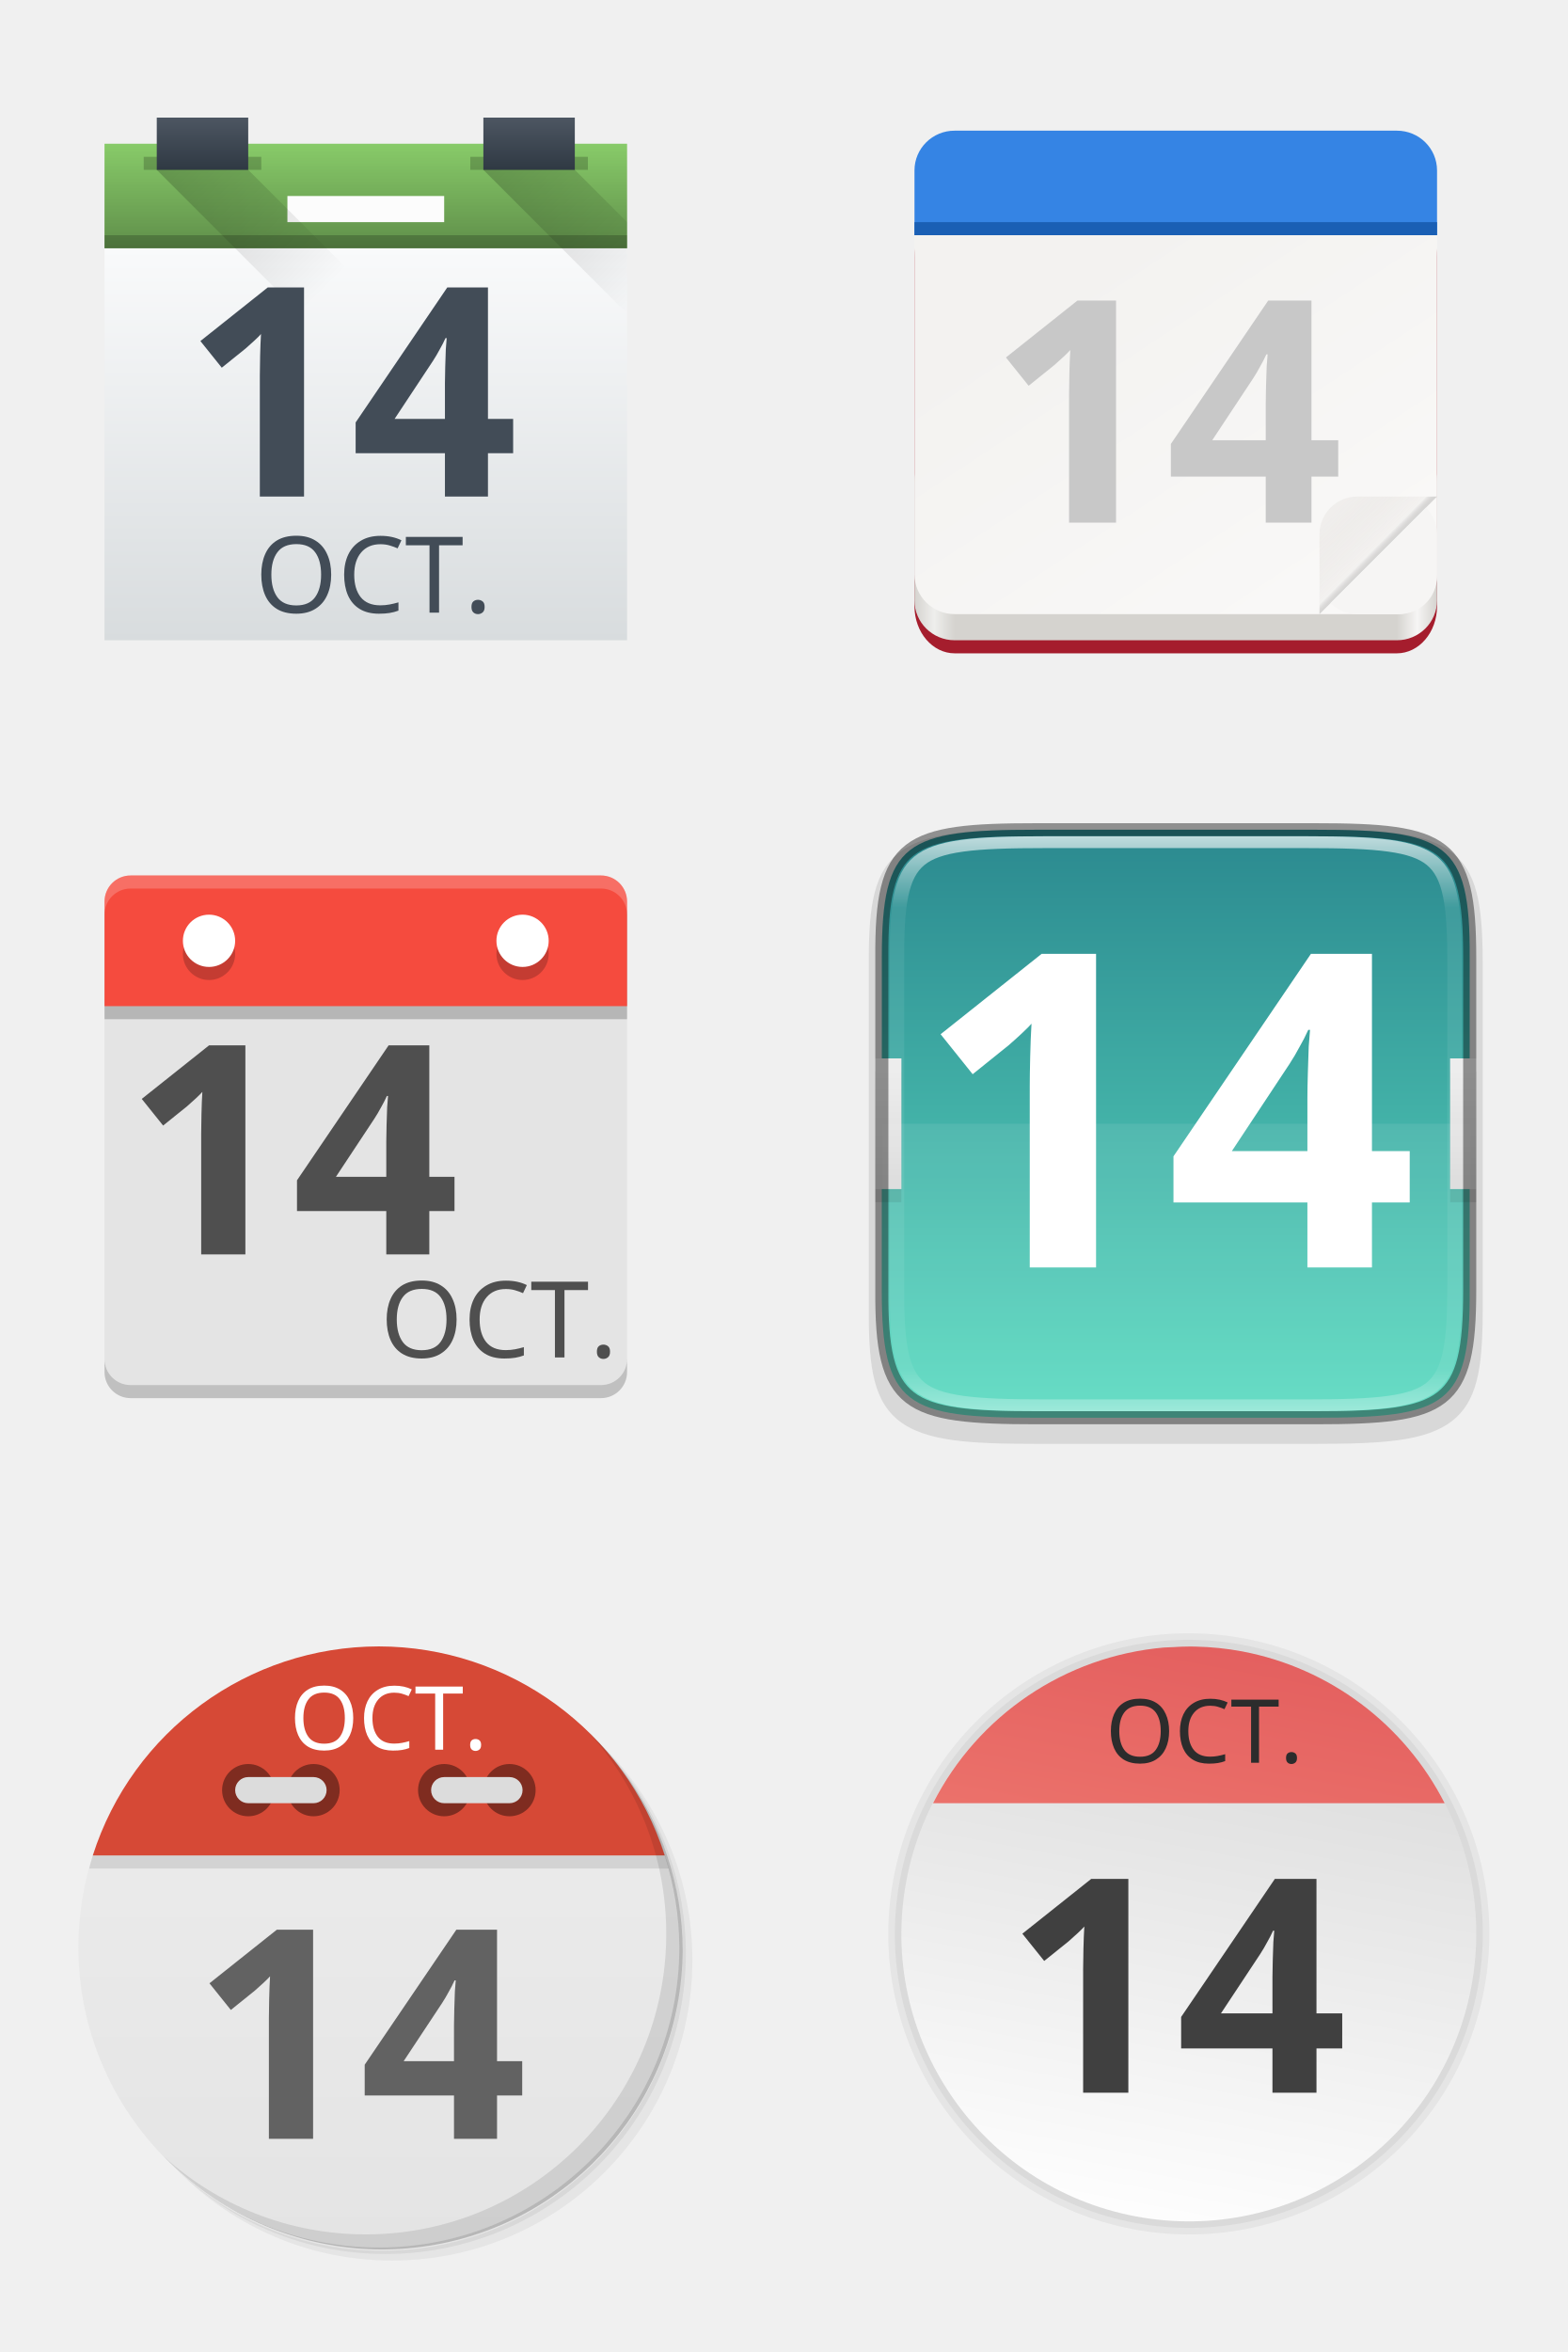
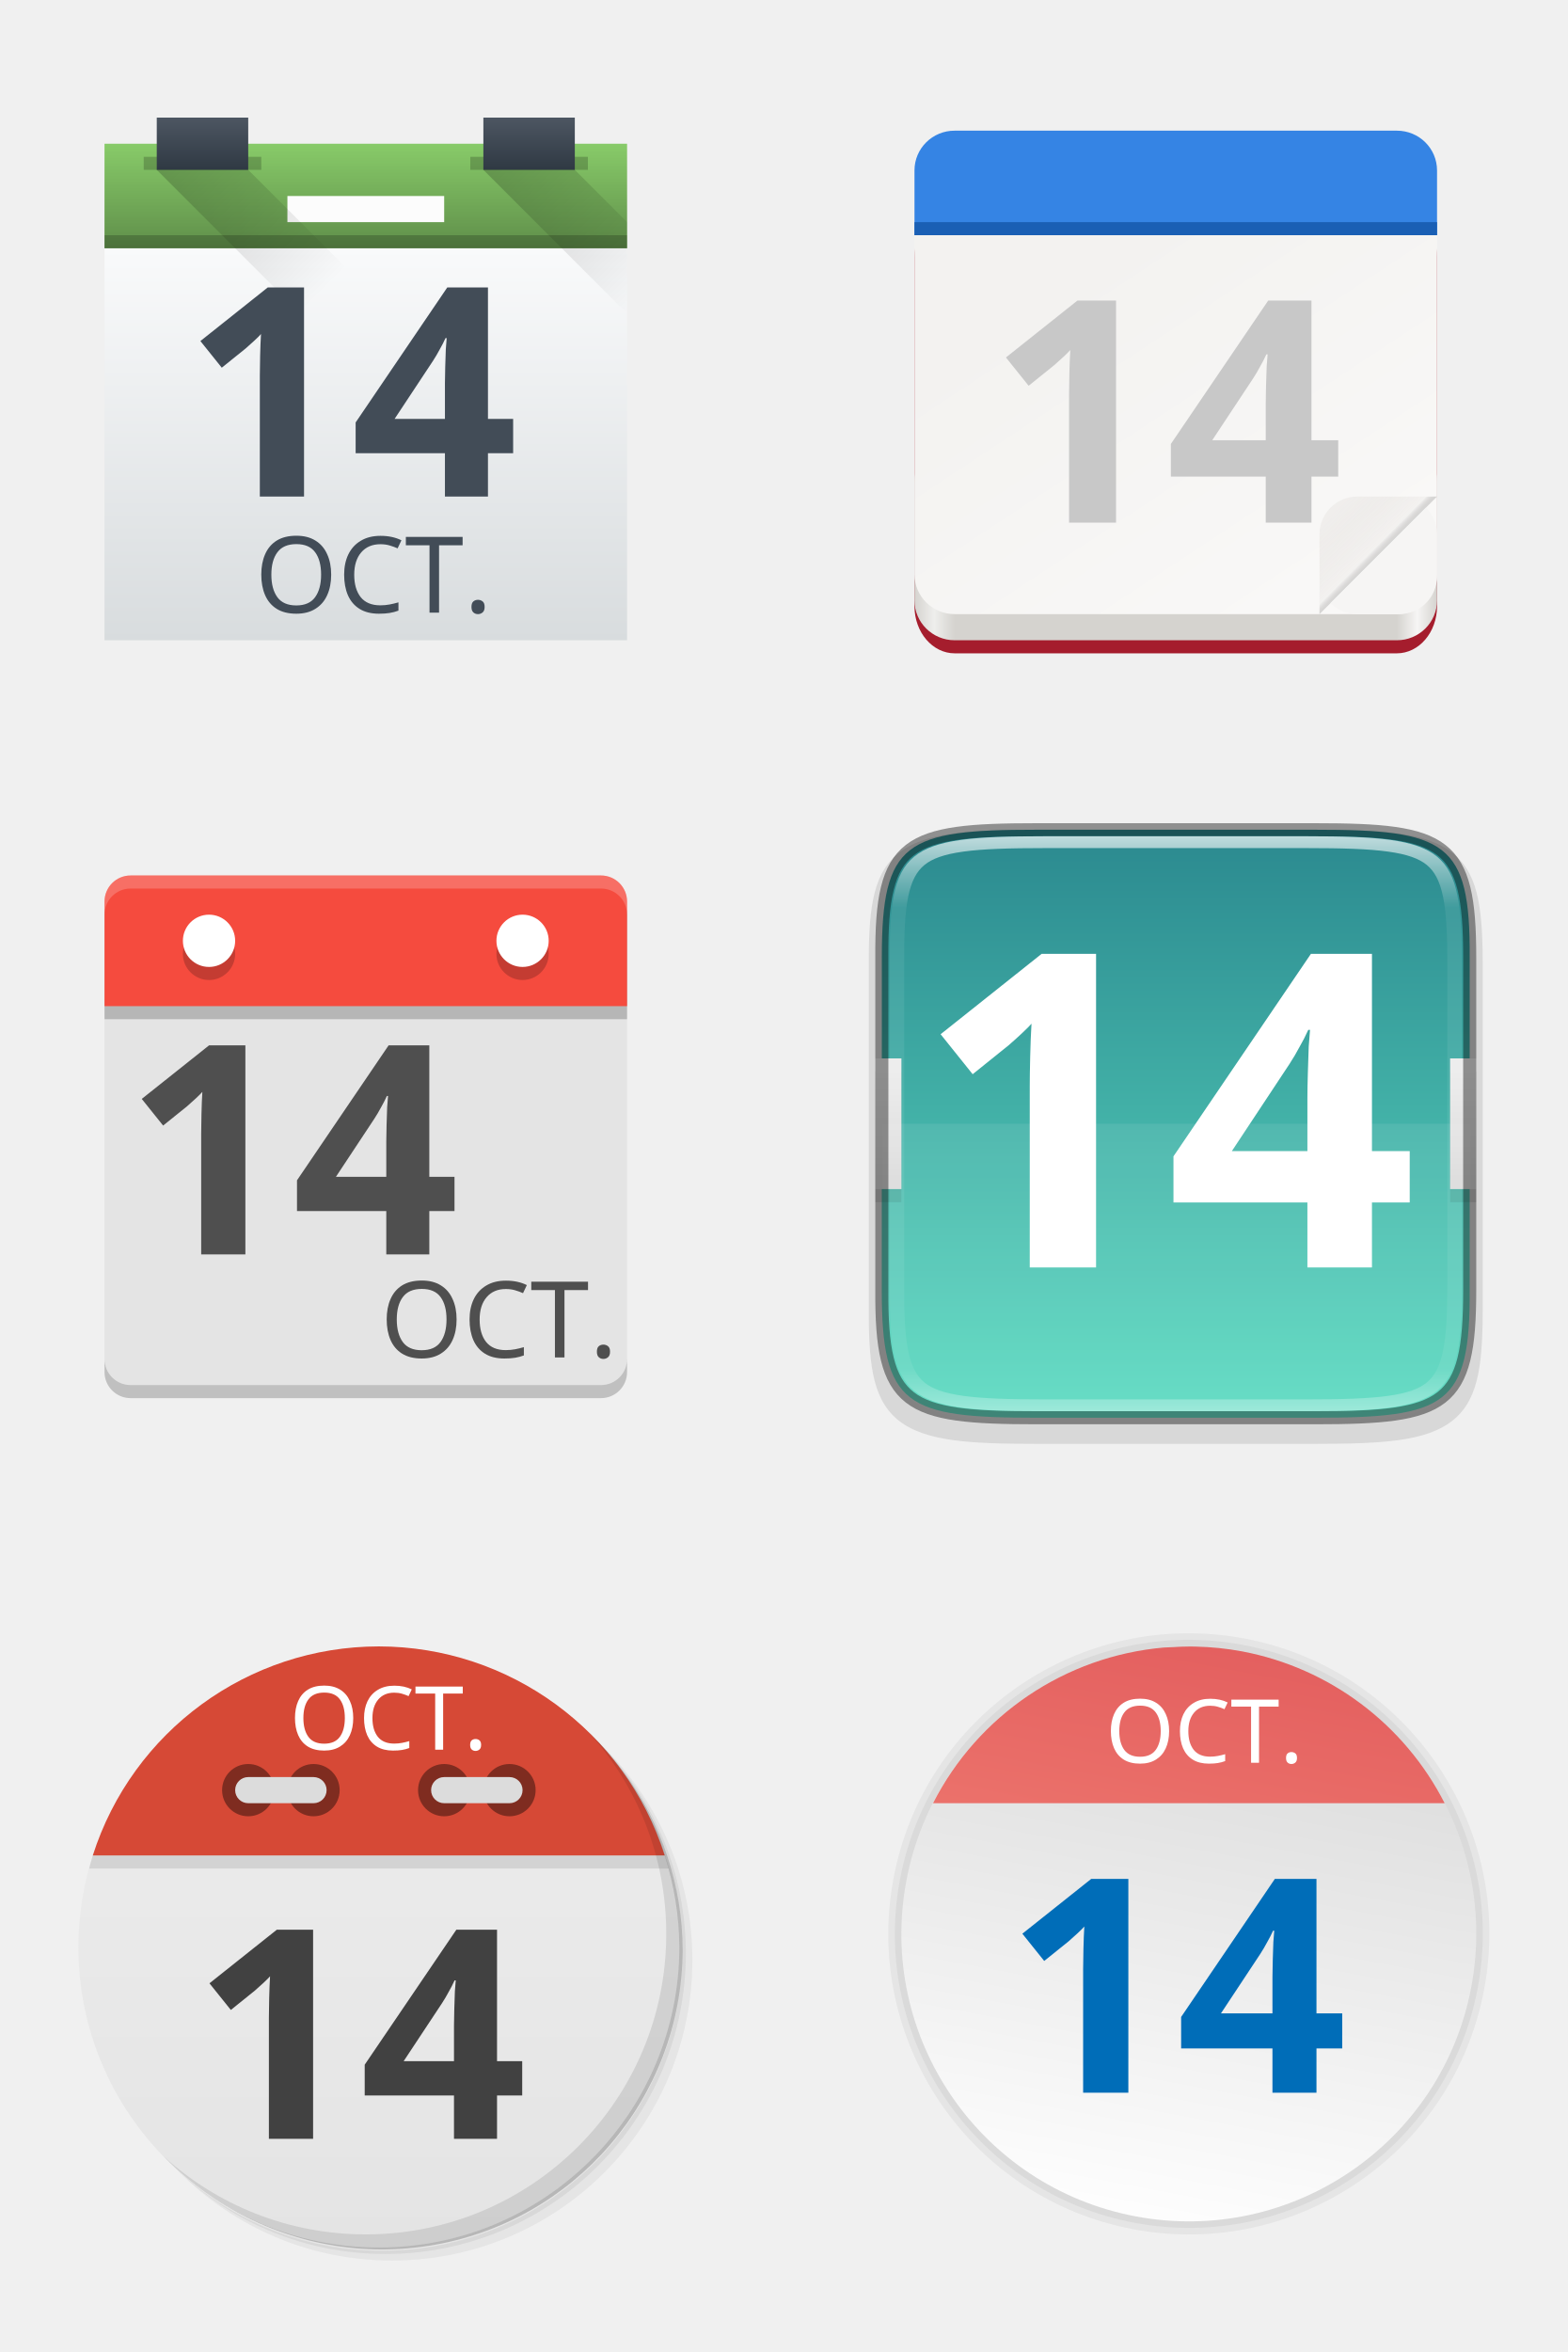
<svg xmlns="http://www.w3.org/2000/svg" xmlns:xlink="http://www.w3.org/1999/xlink" width="120" height="180" viewBox="0 0 120 180" version="1.1" id="svg8">
  <defs id="defs2">
    <linearGradient id="linearGradient1137">
      <stop offset="0" style="stop-color:#000000;stop-opacity:1" id="stop1133" />
      <stop offset="1" style="stop-color:#000000;stop-opacity:0" id="stop1135" />
    </linearGradient>
    <linearGradient gradientUnits="userSpaceOnUse" gradientTransform="translate(12,12)" y2="2" y1="32" x2="0" id="b">
      <stop stop-color="#d8dcde" id="stop7" />
      <stop stop-color="#f9fafb" offset="1" id="stop9" />
    </linearGradient>
    <linearGradient gradientUnits="userSpaceOnUse" gradientTransform="translate(1)" y2="4" y1="8" x2="0" id="c">
      <stop stop-color="#2f3943" id="stop12" />
      <stop stop-color="#4d5662" offset="1" id="stop14" />
    </linearGradient>
    <linearGradient gradientUnits="userSpaceOnUse" y2="19" y1="8" x2="19" x1="8" id="e">
      <stop id="stop18" />
      <stop stop-opacity="0" offset="1" id="stop20" />
    </linearGradient>
    <linearGradient xlink:href="#b" gradientUnits="userSpaceOnUse" gradientTransform="translate(12,12)" y2="2" y1="32" x2="0" id="linearGradient1120" />
    <linearGradient xlink:href="#c" gradientUnits="userSpaceOnUse" gradientTransform="translate(1)" y2="4" y1="8" x2="0" id="linearGradient1124" />
    <linearGradient xlink:href="#c" gradientUnits="userSpaceOnUse" gradientTransform="translate(26)" y2="4" y1="8" x2="0" id="linearGradient1126" />
    <linearGradient xlink:href="#e" gradientUnits="userSpaceOnUse" y2="19" y1="8" x2="19" x1="8" id="linearGradient1128" />
    <linearGradient xlink:href="#e" gradientUnits="userSpaceOnUse" gradientTransform="translate(25)" y2="19" y1="8" x2="19" x1="8" id="linearGradient1130" />
    <linearGradient xlink:href="#linearGradient1137" gradientUnits="userSpaceOnUse" gradientTransform="translate(-48,-16)" y2="22" y1="30" x2="71" x1="71" id="linearGradient1183" />
    <linearGradient id="linearGradient880">
      <stop offset="0" style="stop-color:#000000;stop-opacity:0.142" id="stop876" />
      <stop offset=".105" style="stop-color:#dfdbd8;stop-opacity:0.235" id="stop884" />
      <stop offset="1" style="stop-color:#eeecea;stop-opacity:0.808" id="stop878" />
    </linearGradient>
    <linearGradient gradientUnits="userSpaceOnUse" gradientTransform="matrix(-0.3846153,0,0,-0.3809523,47.07692,-68.23807)" y2="-244" y1="-244" x2="112" x1="8" id="c-3">
      <stop stop-color="#d5d3cf" offset="0" id="stop2" />
      <stop stop-color="#f6f5f4" offset=".038" id="stop4" />
      <stop stop-color="#d5d3cf" offset=".077" id="stop6" />
      <stop stop-color="#d5d3cf" offset=".923" id="stop8" />
      <stop stop-color="#eeeeec" offset=".962" id="stop10" />
      <stop stop-color="#d5d3cf" offset="1" id="stop12-6" />
    </linearGradient>
    <linearGradient gradientUnits="userSpaceOnUse" gradientTransform="matrix(-0.3846153,0,0,-0.3809523,-0.6153744,-66.0476)" y2="-276" y1="-210.25" x2="-91.75" x1="-48" id="d">
      <stop stop-color="#f3f2f0" offset="0" id="stop15" />
      <stop stop-color="#f9f8f7" offset="1" id="stop17" />
    </linearGradient>
    <linearGradient xlink:href="#linearGradient880" gradientUnits="userSpaceOnUse" y2="32.351" y1="35.639" x2="36.915" x1="40.237" id="linearGradient882" />
    <linearGradient gradientUnits="userSpaceOnUse" y2="47" y1="1" x2="0" id="bg">
      <stop offset="0" style="stop-color:#eee" id="stop2-7" />
      <stop offset="1" style="stop-color:#e4e4e4" id="stop4-5" />
    </linearGradient>
    <linearGradient id="a">
      <stop stop-color="#e35e5e" offset="0" id="stop2-3" />
      <stop stop-color="#fa9381" offset="1" id="stop4-56" />
    </linearGradient>
    <linearGradient xlink:href="#a" gradientUnits="userSpaceOnUse" gradientTransform="matrix(0.04586061,0.00863195,-0.00858767,0.04562536,5.084006,-3.719154)" y2="1024" y1="4" x2="280" x1="280" id="d-2" />
    <linearGradient xlink:href="#a" gradientUnits="userSpaceOnUse" gradientTransform="translate(0.40309,1.1823)" y2="166.12" y1="166.12" x2="884.67" x1="422" id="c-9" />
    <linearGradient gradientUnits="userSpaceOnUse" gradientTransform="matrix(0.04670912,0,0,0.04671117,4.110027,-4.768895)" y2="1024" y1="4" x2="520" x1="520" id="b-1">
      <stop stop-color="#d7d7d7" offset="0" id="stop9-2" />
      <stop stop-color="#fff" offset="1" id="stop11" />
    </linearGradient>
    <filter y="-0.04" x="-0.04" height="1.072" width="1.072" style="color-interpolation-filters:sRGB" id="e-7">
      <feGaussianBlur stdDeviation="14.075" id="feGaussianBlur14" />
    </filter>
    <linearGradient xlink:href="#linearGradient4338-7" gradientUnits="userSpaceOnUse" gradientTransform="matrix(0,1,1,0,-60.00008,-321.0001)" y2="84" y1="84" x2="366.5" x1="321.5" id="linearGradient1686" />
    <linearGradient id="linearGradient4338-7">
      <stop offset="0" style="stop-color:#2b898f;stop-opacity:1" id="stop4340-2" />
      <stop offset="1" style="stop-color:#5bdbc1;stop-opacity:1" id="stop4342-6" />
    </linearGradient>
    <linearGradient xlink:href="#linearGradient4245" gradientUnits="userSpaceOnUse" gradientTransform="matrix(0.078125,0,0,0.08680555,0.16669,0.777586)" y2="208" y1="304" x2="16" x1="16" id="linearGradient1002" />
    <linearGradient id="linearGradient4245">
      <stop offset="0" style="stop-color:#d9d9d9;stop-opacity:1" id="stop4247" />
      <stop offset="1" style="stop-color:#ececec;stop-opacity:1" id="stop4249" />
    </linearGradient>
    <linearGradient xlink:href="#linearGradient927" gradientUnits="userSpaceOnUse" y2="106" y1="62" x2="344" x1="344" id="linearGradient1004" />
    <linearGradient id="linearGradient927">
      <stop offset="0" style="stop-color:#ffffff;stop-opacity:1" id="stop923" />
      <stop offset=".125" style="stop-color:#ffffff;stop-opacity:0.098" id="stop933" />
      <stop offset=".925" style="stop-color:#ffffff;stop-opacity:0.098" id="stop931" />
      <stop offset="1" style="stop-color:#ffffff;stop-opacity:0.498" id="stop925" />
    </linearGradient>
    <clipPath clipPathUnits="userSpaceOnUse" id="clipPath994">
      <path d="m 335.731,62 c -8.824,0 -9.774,0.906 -9.73,9.748 V 84 96.252 c -0.043,8.842 0.906,9.748 9.73,9.748 h 16.539 c 8.824,0 9.73,-0.906 9.73,-9.748 V 84 71.748 C 362.001,62.906 361.094,62 352.27,62 Z" style="color:#000000;display:inline;overflow:visible;visibility:visible;fill:#cdcdcd;fill-opacity:1;fill-rule:nonzero;stroke:none;stroke-width:2;stroke-miterlimit:4;stroke-dasharray:none;stroke-opacity:1;marker:none;enable-background:accumulate" id="path996" />
    </clipPath>
  </defs>
  <g id="layer1" transform="translate(0,-942.5196)">
    <g id="g879" transform="translate(4,947.5196)">
      <path d="M 4,13 V 44 H 44 V 13 Z" style="fill:url(#linearGradient1120);stroke-width:2;stroke-linejoin:bevel" id="path1092" />
      <path d="m 4,6 h 40 v 8 H 4 Z" style="fill:#88cb69;fill-opacity:1;stroke-width:2;stroke-linejoin:bevel" id="path1124" />
      <path d="m 4,6 h 40 v 8 H 4 Z" style="opacity:0.3;fill:url(#linearGradient1183);fill-opacity:1;stroke-width:2;stroke-linejoin:bevel" id="path1179" />
      <rect y="7" x="7" height="1" width="9" style="opacity:0.2;fill:#000000;stroke-width:2;stroke-linecap:round;stroke-linejoin:bevel" id="rect1098" />
      <rect y="13" x="4" height="1" width="40" style="opacity:0.2;fill:#000000;stroke-width:2;stroke-linecap:round;stroke-linejoin:bevel" id="rect1181" />
      <rect y="4" x="8" height="4" width="7" style="fill:url(#linearGradient1124);stroke-width:2;stroke-linecap:round;stroke-linejoin:bevel" id="rect1100" />
      <rect y="7" x="32" height="1" width="9" style="opacity:0.2;fill:#000000;stroke-width:2;stroke-linecap:round;stroke-linejoin:bevel" id="rect1102" />
      <rect y="4" x="33" height="4" width="7" style="fill:url(#linearGradient1126);stroke-width:2;stroke-linecap:round;stroke-linejoin:bevel" id="rect1104" />
      <rect y="10" x="18" height="2" width="12" style="fill:#fcfcfc;stroke-width:2;stroke-linecap:round;stroke-linejoin:bevel" id="rect1106" />
      <path d="m 8,8 11,11 h 7 L 15,8 Z" style="opacity:0.2;fill:url(#linearGradient1128);fill-rule:evenodd" id="path1108" />
      <path d="M 33,8 44,19 V 12 L 40,8 Z" style="opacity:0.2;fill:url(#linearGradient1130);fill-rule:evenodd" id="path1110" />
    </g>
    <g id="g931" transform="translate(66,948.5196)">
      <path d="M 40.923,44 H 7.077 c -1.699,0 -3.077,-1.613 -3.077,-3.601 v -26.702 c 0,-1.988 1.378,-3.601 3.077,-3.601 H 40.923 c 1.699,0 3.077,1.613 3.077,3.601 v 26.702 c 0,1.988 -1.378,3.601 -3.077,3.601 z m 0,0" style="fill:#a51d2d;stroke-width:0.383" id="path65" />
      <path d="M 40.923,43 H 7.077 A 3.077,3.048 0 0 1 4,39.952 V 30.81 A 3.077,3.048 0 0 1 7.077,27.762 H 40.923 A 3.077,3.048 0 0 1 44,30.81 v 9.143 A 3.077,3.048 0 0 1 40.923,43 Z m 0,0" style="fill:url(#c-3);stroke-width:0.383" id="path67" />
      <path d="M 40.923,41 H 7.077 A 3.077,3.048 0 0 1 4,37.952 V 7.476 A 3.077,3.048 0 0 1 7.077,4.429 H 40.923 A 3.077,3.048 0 0 1 44,7.476 V 37.952 A 3.077,3.048 0 0 1 40.923,41 Z m 0,0" style="fill:url(#d);stroke-width:0.383" id="path69" />
      <path d="M 37.9,32 C 36.294,32 35,33.294 35,34.9 V 38.1 41 l 2,-2 5,-5 2,-2 z" style="opacity:1;fill:url(#linearGradient882);fill-opacity:1;stroke:none;stroke-width:1.004;stroke-linecap:round;stroke-linejoin:round;stroke-miterlimit:4;stroke-dasharray:none;stroke-dashoffset:0;stroke-opacity:1;paint-order:normal" id="rect873" />
      <path d="M 7.077,4 C 5.376,3.996 3.996,5.363 4,7.048 V 12 H 44 V 7.048 C 44,5.358 42.628,4 40.923,4 Z" style="fill:#3584e4;stroke-width:0.383" id="path93" />
      <path d="m 4,11 v 1 H 44 v -1 z m 0,0" style="fill:#1a5fb4;stroke-width:0.439" id="path95" />
      <path d="m 43.152,32.848 -7.305,7.305 C 36.372,40.677 37.097,41 37.9,41 h 3.199 C 42.706,41 44,39.706 44,38.1 v -3.199 c 0,-0.803 -0.323,-1.529 -0.848,-2.053 z" style="opacity:1;fill:#f6f5f4;fill-opacity:1;stroke:none;stroke-width:0.94;stroke-linecap:round;stroke-linejoin:round;stroke-miterlimit:4;stroke-dasharray:none;stroke-dashoffset:0;stroke-opacity:1;paint-order:normal" id="rect858" />
    </g>
    <g id="g971" transform="translate(5,1067.52)">
      <path d="m 36.31,5 c 5.859,4.062 9.688,10.831 9.688,18.5 0,12.426 -10.07,22.5 -22.5,22.5 -7.669,0 -14.438,-3.828 -18.5,-9.688 1.037,1.822 2.306,3.499 3.781,4.969 4.085,3.712 9.514,5.969 15.469,5.969 12.703,0 23,-10.298 23,-23 0,-5.954 -2.256,-11.384 -5.969,-15.469 C 39.81,7.306 38.132,6.037 36.31,5 Z m 4.969,3.781 c 3.854,4.113 6.219,9.637 6.219,15.719 0,12.703 -10.297,23 -23,23 -6.081,0 -11.606,-2.364 -15.719,-6.219 4.16,4.144 9.883,6.719 16.219,6.719 12.703,0 23,-10.298 23,-23 0,-6.335 -2.575,-12.06 -6.719,-16.219 z" style="opacity:0.05" id="path9" />
      <path d="m 41.28,8.781 c 3.712,4.085 5.969,9.514 5.969,15.469 0,12.703 -10.297,23 -23,23 -5.954,0 -11.384,-2.256 -15.469,-5.969 4.113,3.854 9.637,6.219 15.719,6.219 12.703,0 23,-10.298 23,-23 0,-6.081 -2.364,-11.606 -6.219,-15.719 z" style="opacity:0.1" id="path11" />
      <path d="M 31.25,2.375 C 39.865,5.529 46,13.792 46,23.505 c 0,12.426 -10.07,22.5 -22.5,22.5 -9.708,0 -17.971,-6.135 -21.12,-14.75 a 23,23 0 0 0 44.875,-7 23,23 0 0 0 -16,-21.875 z" style="opacity:0.2" id="path13" />
      <path d="M 2.102,17 C 1.375,19.262 1.003,21.624 1,24 1,36.703 11.297,47 24,47 36.703,47 47,36.703 47,24 46.991,21.623 46.613,19.262 45.881,17 44,15 4,15 2.102,17 Z" style="fill:url(#bg)" id="path15" />
      <path d="m 2.102,17 c -0.1,0.331 -0.192,0.665 -0.277,1 h 44.373 c -0.098,-0.336 -0.203,-0.669 -0.316,-1 -1.881,-2 -41.881,-2 -43.779,0 z" style="opacity:0.1" id="path17" />
      <path d="M 24,1 A 23,23 0 0 0 2.102,17 H 45.881 A 23,23 0 0 0 24,1 Z" style="fill:#d64936" id="path19" />
      <path d="m 40.03,7.531 c 3.712,4.084 5.969,9.514 5.969,15.469 0,12.703 -10.297,23 -23,23 C 17.045,46 11.615,43.744 7.53,40.031 11.708,44.322 17.54,47 23.999,47 c 12.703,0 23,-10.298 23,-23 0,-6.462 -2.677,-12.291 -6.969,-16.469 z" style="opacity:0.1" id="path21" />
      <circle r="2" cy="12" cx="14" style="fill:#7f2c20" id="circle23" />
      <circle r="2" cy="12" cx="19" style="fill:#7f2c20" id="circle25" />
      <rect rx="1" y="11" x="13" height="2" width="7" style="fill:#dcdcdc" id="rect27" />
      <circle r="2" cy="12" cx="29" style="fill:#7f2c20" id="circle29" />
      <circle r="2" cy="12" cx="34" style="fill:#7f2c20" id="circle31" />
      <rect rx="1" y="11" x="28" height="2" width="7" style="fill:#dcdcdc" id="rect33" />
    </g>
    <g style="image-rendering:optimizeSpeed" id="g1007" transform="translate(67.00012,1066.52)">
      <circle transform="rotate(10.65959)" r="23" cy="19.146" cx="28.025" style="opacity:0.05;fill:#000000;stroke-width:0.767;paint-order:stroke markers fill" id="ellipse921" />
      <circle transform="rotate(10.65959)" r="22.5" cy="19.146" cx="28.025" style="opacity:0.05;fill:#000000;stroke-width:0.75;paint-order:stroke markers fill" id="ellipse923" />
      <circle transform="rotate(10.65959)" r="22" cy="19.146" cx="28.025" style="fill:url(#b-1);stroke-width:0.733;paint-order:stroke markers fill" id="ellipse21" />
      <path d="m 24.143,2.008 a 22,22 10.66 0 0 -1.418,0.051 c -0.206,0.008 -0.406,0.017 -0.639,0.027 A 22,22 10.66 0 0 4.42,14 H 43.582 A 22,22 10.66 0 0 28.07,2.379 22,22 10.66 0 0 24.531,2.016 c -0.069,-5.443e-4 -0.322,-0.008 -0.373,-0.008 a 22,22 10.66 0 0 -0.016,0 z" style="fill:url(#d-2);stroke-width:0.73" id="path23" />
    </g>
    <g id="g1034" transform="translate(4,1005.52)">
      <path d="M 4,13.5 V 41 c 0,1.108 0.892,2 2,2 h 36 c 1.108,0 2,-0.892 2,-2 V 13.5 Z" style="fill:#e4e4e4" id="path2" />
      <path d="M 44,15 V 7 C 44,5.892 43.108,5 42,5 H 6 C 4.892,5 4,5.892 4,7 v 8 z" style="opacity:0.2" id="path4" />
      <path d="M 44,14 V 6 C 44,4.892 43.108,4 42,4 H 6 C 4.892,4 4,4.892 4,6 v 8 z" style="fill:#f54b3e" id="path6" />
      <path d="M 6,4 C 4.892,4 4,4.892 4,6 V 7 C 4,5.892 4.892,5 6,5 h 36 c 1.108,0 2,0.892 2,2 V 6 C 44,4.892 43.108,4 42,4 Z" style="opacity:0.2;fill:#ffffff" id="path8" />
      <path d="m 4,41 v 1 c 0,1.108 0.892,2 2,2 h 36 c 1.108,0 2,-0.892 2,-2 v -1 c 0,1.108 -0.892,2 -2,2 H 6 C 4.892,43 4,42.108 4,41 Z" style="opacity:0.2" id="path10" />
      <circle r="2" cy="10" cx="12" style="opacity:0.2" id="circle38" />
      <circle r="2" cy="9" cx="12" style="fill:#ffffff" id="circle40" />
      <circle r="2" cy="10" cx="36" style="opacity:0.2" id="circle42" />
      <circle r="2" cy="9" cx="36" style="fill:#ffffff" id="circle44" />
    </g>
    <g id="g1088" transform="translate(66,1005.52)">
      <path d="m 13.433,0.5 c -2.679,0 -4.789,0.051 -6.524,0.293 C 5.173,1.035 3.752,1.488 2.712,2.349 1.671,3.211 1.122,4.389 0.834,5.83 0.545,7.271 0.489,9.025 0.502,11.254 V 24 36.752 c -0.013,2.225 0.043,3.979 0.332,5.418 0.289,1.441 0.838,2.619 1.878,3.48 1.04,0.861 2.461,1.315 4.197,1.557 C 8.644,47.449 10.754,47.5 13.433,47.5 h 21.136 c 2.679,0 4.788,-0.051 6.52,-0.293 1.732,-0.242 3.148,-0.697 4.185,-1.559 1.037,-0.862 1.583,-2.039 1.874,-3.479 C 47.438,40.73 47.5,38.98 47.5,36.752 V 24 11.248 C 47.5,9.02 47.438,7.27 47.147,5.83 46.856,4.39 46.31,3.213 45.273,2.351 44.237,1.49 42.821,1.035 41.089,0.793 39.356,0.551 37.248,0.5 34.569,0.5 Z" style="color:#000000;font-style:normal;font-variant:normal;font-weight:normal;font-stretch:normal;font-size:medium;line-height:normal;font-family:sans-serif;font-variant-ligatures:normal;font-variant-position:normal;font-variant-caps:normal;font-variant-numeric:normal;font-variant-alternates:normal;font-feature-settings:normal;text-indent:0;text-align:start;text-decoration:none;text-decoration-line:none;text-decoration-style:solid;text-decoration-color:#000000;letter-spacing:normal;word-spacing:normal;text-transform:none;writing-mode:lr-tb;direction:ltr;text-orientation:mixed;dominant-baseline:auto;baseline-shift:baseline;text-anchor:start;white-space:normal;shape-padding:0;clip-rule:nonzero;display:inline;overflow:visible;visibility:visible;opacity:0.1;isolation:auto;mix-blend-mode:normal;color-interpolation:sRGB;color-interpolation-filters:linearRGB;solid-color:#000000;solid-opacity:1;vector-effect:none;fill:#000000;fill-opacity:1;fill-rule:nonzero;stroke:none;stroke-width:2;stroke-linecap:butt;stroke-linejoin:miter;stroke-miterlimit:4;stroke-dasharray:none;stroke-dashoffset:0;stroke-opacity:1;marker:none;color-rendering:auto;image-rendering:auto;shape-rendering:auto;text-rendering:auto;enable-background:accumulate" id="path1020" />
      <path d="m 34.665,0.5 c 10.011,0 11.887,0.906 11.834,9.748 V 23 35.752 C 46.552,44.594 44.676,45.5 34.665,45.5 H 13.334 C 3.325,45.5 1.5,44.594 1.5,35.752 V 23 10.248 c 0,-8.842 1.825,-9.748 11.834,-9.748 z" style="color:#000000;display:inline;overflow:visible;visibility:visible;fill:url(#linearGradient1686);fill-opacity:1;fill-rule:nonzero;stroke:none;stroke-width:1;marker:none;enable-background:accumulate" id="path964" />
      <path d="m 1,19 v 10 h 2 v -10 z m 44,0 v 10 h 2 v -10 z" style="color:#000000;display:inline;overflow:visible;visibility:visible;opacity:0.1;fill:#000000;fill-opacity:1;fill-rule:nonzero;stroke:none;stroke-width:24;stroke-linecap:butt;stroke-linejoin:miter;stroke-miterlimit:4;stroke-dasharray:none;stroke-dashoffset:0;stroke-opacity:1;marker:none;enable-background:accumulate" id="path1004" />
      <path d="m 1,18 v 10 h 2 v -10 z m 44,0 v 10 h 2 v -10 z" style="color:#000000;display:inline;overflow:visible;visibility:visible;opacity:1;fill:url(#linearGradient1002);fill-opacity:1;fill-rule:nonzero;stroke:none;stroke-width:24;stroke-linecap:butt;stroke-linejoin:miter;stroke-miterlimit:4;stroke-dasharray:none;stroke-dashoffset:0;stroke-opacity:1;marker:none;enable-background:accumulate" id="path1000" />
      <path d="m 1.557,23 v 0.172 12.752 c 0,8.842 1.827,9.748 11.836,9.748 h 21.33 c 10.011,0 11.887,-0.906 11.834,-9.748 V 23.172 23 Z" style="display:inline;opacity:0.08;fill:#ffffff;fill-opacity:1;stroke:none;stroke-width:2;stroke-linecap:round;stroke-linejoin:round;stroke-miterlimit:4;stroke-dasharray:none;stroke-dashoffset:0;stroke-opacity:1;enable-background:new" id="path908" />
      <path d="m 13.335,0.5 c -10.011,0 -11.887,0.906 -11.834,9.748 V 23 35.752 C 1.448,44.594 3.324,45.5 13.335,45.5 h 21.331 c 10.009,0 11.834,-0.906 11.834,-9.748 V 23 10.248 c 0,-8.842 -1.825,-9.748 -11.834,-9.748 z" style="color:#000000;display:inline;overflow:visible;visibility:visible;opacity:0.4;fill:none;fill-opacity:1;fill-rule:nonzero;stroke:#000000;stroke-width:1;stroke-miterlimit:4;stroke-dasharray:none;stroke-opacity:1;marker:none;enable-background:accumulate" id="path958" />
      <path clip-path="url(#clipPath994)" d="m 335.731,62 c -8.824,0 -9.774,0.906 -9.73,9.748 V 84 96.252 c -0.043,8.842 0.906,9.748 9.73,9.748 h 16.539 c 8.824,0 9.73,-0.906 9.73,-9.748 V 84 71.748 C 362.001,62.906 361.094,62 352.27,62 Z" transform="matrix(1.216195,0,0,1,-394.3717,-61.00019)" style="color:#000000;display:inline;overflow:visible;visibility:visible;opacity:0.7;fill:none;fill-opacity:1;fill-rule:nonzero;stroke:url(#linearGradient1004);stroke-width:1.814;stroke-miterlimit:4;stroke-dasharray:none;stroke-opacity:1;marker:none;enable-background:accumulate" id="path990" />
    </g>
-     <g id="g1124" transform="matrix(0.5729999,0,0,0.5729999,-47.59043,686.8331)" style="fill:#404040;fill-opacity:1">
-       <path d="m 233.789,725.732 h -6.04 v -16.52 q 0,-1 0.04,-2.68 0.04,-1.72 0.12,-3 -0.2,0.24 -0.88,0.88 -0.64,0.6 -1.2,1.08 l -3.28,2.64 -2.92,-3.64 9.2,-7.32 h 4.96 z" style="font-style:normal;font-variant:normal;font-weight:bold;font-stretch:normal;font-size:medium;line-height:1.25;font-family:'Noto Sans';-inkscape-font-specification:'Noto Sans Bold';letter-spacing:0px;word-spacing:0px;fill:#404040;fill-opacity:1;stroke:none" id="path1102" />
-       <path d="m 262.36,719.812 h -3.44 v 5.92 h -5.88 v -5.92 h -12.2 v -4.2 l 12.52,-18.44 h 5.56 v 17.96 h 3.44 z m -9.32,-4.68 v -4.84 q 0,-0.92 0.04,-2.24 0.04,-1.32 0.08,-2.44 0.08,-1.16 0.12,-1.52 h -0.16 q -0.36,0.8 -0.8,1.56 -0.4,0.76 -0.92,1.56 l -5.24,7.92 z" style="font-style:normal;font-variant:normal;font-weight:bold;font-stretch:normal;font-size:medium;line-height:1.25;font-family:'Noto Sans';-inkscape-font-specification:'Noto Sans Bold';letter-spacing:0px;word-spacing:0px;fill:#404040;fill-opacity:1;stroke:none" id="path1104" />
+     <g id="g1124" transform="matrix(0.5729999,0,0,0.5729999,-47.59043,686.8331)" style="fill:#006db8;fill-opacity:1">
+       <path d="m 233.789,725.732 h -6.04 v -16.52 q 0,-1 0.04,-2.68 0.04,-1.72 0.12,-3 -0.2,0.24 -0.88,0.88 -0.64,0.6 -1.2,1.08 l -3.28,2.64 -2.92,-3.64 9.2,-7.32 h 4.96 z" style="font-style:normal;font-variant:normal;font-weight:bold;font-stretch:normal;font-size:medium;line-height:1.25;font-family:'Noto Sans';-inkscape-font-specification:'Noto Sans Bold';letter-spacing:0px;word-spacing:0px;fill:#006db8;fill-opacity:1;stroke:none" id="path1102" />
+       <path d="m 262.36,719.812 h -3.44 v 5.92 h -5.88 v -5.92 h -12.2 v -4.2 l 12.52,-18.44 h 5.56 v 17.96 h 3.44 z m -9.32,-4.68 v -4.84 q 0,-0.92 0.04,-2.24 0.04,-1.32 0.08,-2.44 0.08,-1.16 0.12,-1.52 h -0.16 q -0.36,0.8 -0.8,1.56 -0.4,0.76 -0.92,1.56 l -5.24,7.92 z" style="font-style:normal;font-variant:normal;font-weight:bold;font-stretch:normal;font-size:medium;line-height:1.25;font-family:'Noto Sans';-inkscape-font-specification:'Noto Sans Bold';letter-spacing:0px;word-spacing:0px;fill:#006db8;fill-opacity:1;stroke:none" id="path1104" />
    </g>
-     <g id="g1130" transform="matrix(0.1691475,0,0,0.1691475,47.86968,946.2117)" style="fill:#2c2c2c;fill-opacity:1">
-       <path d="m 246.069,761.412 q 0,4.44 -1.52,7.76 -1.48,3.28 -4.44,5.12 -2.92,1.84 -7.2,1.84 -4.44,0 -7.4,-1.84 -2.92,-1.84 -4.36,-5.16 -1.44,-3.32 -1.44,-7.76 0,-4.36 1.44,-7.64 1.44,-3.32 4.36,-5.16 2.96,-1.84 7.44,-1.84 4.28,0 7.2,1.84 2.92,1.8 4.4,5.12 1.52,3.28 1.52,7.72 z m -22.56,0 q 0,5.4 2.28,8.52 2.28,3.08 7.12,3.08 4.84,0 7.08,-3.08 2.28,-3.12 2.28,-8.52 0,-5.4 -2.24,-8.44 -2.24,-3.08 -7.08,-3.08 -4.88,0 -7.16,3.08 -2.28,3.04 -2.28,8.44 z" style="font-style:normal;font-variant:normal;font-weight:normal;font-stretch:normal;font-size:medium;line-height:1.25;font-family:'Noto Sans';-inkscape-font-specification:'Noto Sans';letter-spacing:0px;word-spacing:0px;fill:#2c2c2c;fill-opacity:1;stroke:none" id="path1106" />
-       <path d="m 264.639,749.932 q -4.6,0 -7.24,3.08 -2.64,3.08 -2.64,8.44 0,5.32 2.44,8.44 2.48,3.08 7.4,3.08 1.84,0 3.52,-0.32 1.68,-0.32 3.32,-0.8 v 3.12 q -1.6,0.6 -3.32,0.88 -1.68,0.28 -4.04,0.28 -4.36,0 -7.28,-1.8 -2.92,-1.8 -4.4,-5.12 -1.44,-3.32 -1.44,-7.8 0,-4.32 1.56,-7.6 1.6,-3.32 4.68,-5.16 3.08,-1.88 7.48,-1.88 4.52,0 7.88,1.68 l -1.44,3.04 q -1.32,-0.6 -2.96,-1.08 -1.6,-0.48 -3.52,-0.48 z" style="font-style:normal;font-variant:normal;font-weight:normal;font-stretch:normal;font-size:medium;line-height:1.25;font-family:'Noto Sans';-inkscape-font-specification:'Noto Sans';letter-spacing:0px;word-spacing:0px;fill:#2c2c2c;fill-opacity:1;stroke:none" id="path1109" />
-       <path d="m 286.752,775.732 h -3.6 v -25.4 h -8.92 v -3.16 h 21.4 v 3.16 h -8.88 z" style="font-style:normal;font-variant:normal;font-weight:normal;font-stretch:normal;font-size:medium;line-height:1.25;font-family:'Noto Sans';-inkscape-font-specification:'Noto Sans';letter-spacing:0px;word-spacing:0px;fill:#2c2c2c;fill-opacity:1;stroke:none" id="path1111" />
-       <path d="m 298.977,773.572 q 0,-1.48 0.72,-2.08 0.72,-0.6 1.72,-0.6 1,0 1.76,0.6 0.76,0.6 0.76,2.08 0,1.44 -0.76,2.08 -0.76,0.64 -1.76,0.64 -1,0 -1.72,-0.64 -0.72,-0.64 -0.72,-2.08 z" style="font-style:normal;font-weight:normal;font-size:medium;line-height:1.25;font-family:sans-serif;letter-spacing:0px;word-spacing:0px;fill:#2c2c2c;fill-opacity:1;stroke:none" id="path1113" />
+     <g id="g1130" transform="matrix(0.1691475,0,0,0.1691475,47.86968,946.2117)" style="fill:#ffffff;fill-opacity:1">
+       <path d="m 246.069,761.412 q 0,4.44 -1.52,7.76 -1.48,3.28 -4.44,5.12 -2.92,1.84 -7.2,1.84 -4.44,0 -7.4,-1.84 -2.92,-1.84 -4.36,-5.16 -1.44,-3.32 -1.44,-7.76 0,-4.36 1.44,-7.64 1.44,-3.32 4.36,-5.16 2.96,-1.84 7.44,-1.84 4.28,0 7.2,1.84 2.92,1.8 4.4,5.12 1.52,3.28 1.52,7.72 z m -22.56,0 q 0,5.4 2.28,8.52 2.28,3.08 7.12,3.08 4.84,0 7.08,-3.08 2.28,-3.12 2.28,-8.52 0,-5.4 -2.24,-8.44 -2.24,-3.08 -7.08,-3.08 -4.88,0 -7.16,3.08 -2.28,3.04 -2.28,8.44 z" style="font-style:normal;font-variant:normal;font-weight:normal;font-stretch:normal;font-size:medium;line-height:1.25;font-family:'Noto Sans';-inkscape-font-specification:'Noto Sans';letter-spacing:0px;word-spacing:0px;fill:#ffffff;fill-opacity:1;stroke:none" id="path1106" />
+       <path d="m 264.639,749.932 q -4.6,0 -7.24,3.08 -2.64,3.08 -2.64,8.44 0,5.32 2.44,8.44 2.48,3.08 7.4,3.08 1.84,0 3.52,-0.32 1.68,-0.32 3.32,-0.8 v 3.12 q -1.6,0.6 -3.32,0.88 -1.68,0.28 -4.04,0.28 -4.36,0 -7.28,-1.8 -2.92,-1.8 -4.4,-5.12 -1.44,-3.32 -1.44,-7.8 0,-4.32 1.56,-7.6 1.6,-3.32 4.68,-5.16 3.08,-1.88 7.48,-1.88 4.52,0 7.88,1.68 l -1.44,3.04 q -1.32,-0.6 -2.96,-1.08 -1.6,-0.48 -3.52,-0.48 z" style="font-style:normal;font-variant:normal;font-weight:normal;font-stretch:normal;font-size:medium;line-height:1.25;font-family:'Noto Sans';-inkscape-font-specification:'Noto Sans';letter-spacing:0px;word-spacing:0px;fill:#ffffff;fill-opacity:1;stroke:none" id="path1109" />
+       <path d="m 286.752,775.732 h -3.6 v -25.4 h -8.92 v -3.16 h 21.4 v 3.16 h -8.88 z" style="font-style:normal;font-variant:normal;font-weight:normal;font-stretch:normal;font-size:medium;line-height:1.25;font-family:'Noto Sans';-inkscape-font-specification:'Noto Sans';letter-spacing:0px;word-spacing:0px;fill:#ffffff;fill-opacity:1;stroke:none" id="path1111" />
+       <path d="m 298.977,773.572 q 0,-1.48 0.72,-2.08 0.72,-0.6 1.72,-0.6 1,0 1.76,0.6 0.76,0.6 0.76,2.08 0,1.44 -0.76,2.08 -0.76,0.64 -1.76,0.64 -1,0 -1.72,-0.64 -0.72,-0.64 -0.72,-2.08 z" style="font-style:normal;font-weight:normal;font-size:medium;line-height:1.25;font-family:sans-serif;letter-spacing:0px;word-spacing:0px;fill:#ffffff;fill-opacity:1;stroke:none" id="path1113" />
    </g>
    <g id="g1136" transform="matrix(0.5602241,0,0,0.5602241,-107.7017,573.9468)" style="fill:#424c57;fill-opacity:1">
      <path id="path1132" style="font-style:normal;font-variant:normal;font-weight:bold;font-stretch:normal;font-size:medium;line-height:1.25;font-family:'Noto Sans';-inkscape-font-specification:'Noto Sans Bold';letter-spacing:0px;word-spacing:0px;fill:#424c57;fill-opacity:1;stroke:none" d="m 233.789,725.732 h -6.04 v -16.52 q 0,-1 0.04,-2.68 0.04,-1.72 0.12,-3 -0.2,0.24 -0.88,0.88 -0.64,0.6 -1.2,1.08 l -3.28,2.64 -2.92,-3.64 9.2,-7.32 h 4.96 z" />
      <path id="path1134" style="font-style:normal;font-variant:normal;font-weight:bold;font-stretch:normal;font-size:medium;line-height:1.25;font-family:'Noto Sans';-inkscape-font-specification:'Noto Sans Bold';letter-spacing:0px;word-spacing:0px;fill:#424c57;fill-opacity:1;stroke:none" d="m 262.36,719.812 h -3.44 v 5.92 h -5.88 v -5.92 h -12.2 v -4.2 l 12.52,-18.44 h 5.56 v 17.96 h 3.44 z m -9.32,-4.68 v -4.84 q 0,-0.92 0.04,-2.24 0.04,-1.32 0.08,-2.44 0.08,-1.16 0.12,-1.52 h -0.16 q -0.36,0.8 -0.8,1.56 -0.4,0.76 -0.92,1.56 l -5.24,7.92 z" />
    </g>
    <g id="g1146" transform="matrix(0.202977,0,0,0.202977,-24.59589,831.9501)" style="fill:#424c57;fill-opacity:1">
      <path id="path1138" style="font-style:normal;font-variant:normal;font-weight:normal;font-stretch:normal;font-size:medium;line-height:1.25;font-family:'Noto Sans';-inkscape-font-specification:'Noto Sans';letter-spacing:0px;word-spacing:0px;fill:#424c57;fill-opacity:1;stroke:none" d="m 246.069,761.412 q 0,4.44 -1.52,7.76 -1.48,3.28 -4.44,5.12 -2.92,1.84 -7.2,1.84 -4.44,0 -7.4,-1.84 -2.92,-1.84 -4.36,-5.16 -1.44,-3.32 -1.44,-7.76 0,-4.36 1.44,-7.64 1.44,-3.32 4.36,-5.16 2.96,-1.84 7.44,-1.84 4.28,0 7.2,1.84 2.92,1.8 4.4,5.12 1.52,3.28 1.52,7.72 z m -22.56,0 q 0,5.4 2.28,8.52 2.28,3.08 7.12,3.08 4.84,0 7.08,-3.08 2.28,-3.12 2.28,-8.52 0,-5.4 -2.24,-8.44 -2.24,-3.08 -7.08,-3.08 -4.88,0 -7.16,3.08 -2.28,3.04 -2.28,8.44 z" />
      <path id="path1140" style="font-style:normal;font-variant:normal;font-weight:normal;font-stretch:normal;font-size:medium;line-height:1.25;font-family:'Noto Sans';-inkscape-font-specification:'Noto Sans';letter-spacing:0px;word-spacing:0px;fill:#424c57;fill-opacity:1;stroke:none" d="m 264.639,749.932 q -4.6,0 -7.24,3.08 -2.64,3.08 -2.64,8.44 0,5.32 2.44,8.44 2.48,3.08 7.4,3.08 1.84,0 3.52,-0.32 1.68,-0.32 3.32,-0.8 v 3.12 q -1.6,0.6 -3.32,0.88 -1.68,0.28 -4.04,0.28 -4.36,0 -7.28,-1.8 -2.92,-1.8 -4.4,-5.12 -1.44,-3.32 -1.44,-7.8 0,-4.32 1.56,-7.6 1.6,-3.32 4.68,-5.16 3.08,-1.88 7.48,-1.88 4.52,0 7.88,1.68 l -1.44,3.04 q -1.32,-0.6 -2.96,-1.08 -1.6,-0.48 -3.52,-0.48 z" />
      <path id="path1142" style="font-style:normal;font-variant:normal;font-weight:normal;font-stretch:normal;font-size:medium;line-height:1.25;font-family:'Noto Sans';-inkscape-font-specification:'Noto Sans';letter-spacing:0px;word-spacing:0px;fill:#424c57;fill-opacity:1;stroke:none" d="m 286.752,775.732 h -3.6 v -25.4 h -8.92 v -3.16 h 21.4 v 3.16 h -8.88 z" />
      <path id="path1144" style="font-style:normal;font-weight:normal;font-size:medium;line-height:1.25;font-family:sans-serif;letter-spacing:0px;word-spacing:0px;fill:#424c57;fill-opacity:1;stroke:none" d="m 298.977,773.572 q 0,-1.48 0.72,-2.08 0.72,-0.6 1.72,-0.6 1,0 1.76,0.6 0.76,0.6 0.76,2.08 0,1.44 -0.76,2.08 -0.76,0.64 -1.76,0.64 -1,0 -1.72,-0.64 -0.72,-0.64 -0.72,-2.08 z" />
    </g>
    <g id="g1152" transform="matrix(0.5602241,0,0,0.5602241,-112.1907,631.9468)" style="fill:#4f4f4f;fill-opacity:1">
      <path id="path1148" style="font-style:normal;font-variant:normal;font-weight:bold;font-stretch:normal;font-size:medium;line-height:1.25;font-family:'Noto Sans';-inkscape-font-specification:'Noto Sans Bold';letter-spacing:0px;word-spacing:0px;fill:#4f4f4f;fill-opacity:1;stroke:none" d="m 233.789,725.732 h -6.04 v -16.52 q 0,-1 0.04,-2.68 0.04,-1.72 0.12,-3 -0.2,0.24 -0.88,0.88 -0.64,0.6 -1.2,1.08 l -3.28,2.64 -2.92,-3.64 9.2,-7.32 h 4.96 z" />
      <path id="path1150" style="font-style:normal;font-variant:normal;font-weight:bold;font-stretch:normal;font-size:medium;line-height:1.25;font-family:'Noto Sans';-inkscape-font-specification:'Noto Sans Bold';letter-spacing:0px;word-spacing:0px;fill:#4f4f4f;fill-opacity:1;stroke:none" d="m 262.36,719.812 h -3.44 v 5.92 h -5.88 v -5.92 h -12.2 v -4.2 l 12.52,-18.44 h 5.56 v 17.96 h 3.44 z m -9.32,-4.68 v -4.84 q 0,-0.92 0.04,-2.24 0.04,-1.32 0.08,-2.44 0.08,-1.16 0.12,-1.52 h -0.16 q -0.36,0.8 -0.8,1.56 -0.4,0.76 -0.92,1.56 l -5.24,7.92 z" />
    </g>
    <g id="g1162" transform="matrix(0.202977,0,0,0.202977,-14.99589,888.9501)" style="fill:#4f4f4f;fill-opacity:1">
      <path id="path1154" style="font-style:normal;font-variant:normal;font-weight:normal;font-stretch:normal;font-size:medium;line-height:1.25;font-family:'Noto Sans';-inkscape-font-specification:'Noto Sans';letter-spacing:0px;word-spacing:0px;fill:#4f4f4f;fill-opacity:1;stroke:none" d="m 246.069,761.412 q 0,4.44 -1.52,7.76 -1.48,3.28 -4.44,5.12 -2.92,1.84 -7.2,1.84 -4.44,0 -7.4,-1.84 -2.92,-1.84 -4.36,-5.16 -1.44,-3.32 -1.44,-7.76 0,-4.36 1.44,-7.64 1.44,-3.32 4.36,-5.16 2.96,-1.84 7.44,-1.84 4.28,0 7.2,1.84 2.92,1.8 4.4,5.12 1.52,3.28 1.52,7.72 z m -22.56,0 q 0,5.4 2.28,8.52 2.28,3.08 7.12,3.08 4.84,0 7.08,-3.08 2.28,-3.12 2.28,-8.52 0,-5.4 -2.24,-8.44 -2.24,-3.08 -7.08,-3.08 -4.88,0 -7.16,3.08 -2.28,3.04 -2.28,8.44 z" />
      <path id="path1156" style="font-style:normal;font-variant:normal;font-weight:normal;font-stretch:normal;font-size:medium;line-height:1.25;font-family:'Noto Sans';-inkscape-font-specification:'Noto Sans';letter-spacing:0px;word-spacing:0px;fill:#4f4f4f;fill-opacity:1;stroke:none" d="m 264.639,749.932 q -4.6,0 -7.24,3.08 -2.64,3.08 -2.64,8.44 0,5.32 2.44,8.44 2.48,3.08 7.4,3.08 1.84,0 3.52,-0.32 1.68,-0.32 3.32,-0.8 v 3.12 q -1.6,0.6 -3.32,0.88 -1.68,0.28 -4.04,0.28 -4.36,0 -7.28,-1.8 -2.92,-1.8 -4.4,-5.12 -1.44,-3.32 -1.44,-7.8 0,-4.32 1.56,-7.6 1.6,-3.32 4.68,-5.16 3.08,-1.88 7.48,-1.88 4.52,0 7.88,1.68 l -1.44,3.04 q -1.32,-0.6 -2.96,-1.08 -1.6,-0.48 -3.52,-0.48 z" />
      <path id="path1158" style="font-style:normal;font-variant:normal;font-weight:normal;font-stretch:normal;font-size:medium;line-height:1.25;font-family:'Noto Sans';-inkscape-font-specification:'Noto Sans';letter-spacing:0px;word-spacing:0px;fill:#4f4f4f;fill-opacity:1;stroke:none" d="m 286.752,775.732 h -3.6 v -25.4 h -8.92 v -3.16 h 21.4 v 3.16 h -8.88 z" />
      <path id="path1160" style="font-style:normal;font-weight:normal;font-size:medium;line-height:1.25;font-family:sans-serif;letter-spacing:0px;word-spacing:0px;fill:#4f4f4f;fill-opacity:1;stroke:none" d="m 298.977,773.572 q 0,-1.48 0.72,-2.08 0.72,-0.6 1.72,-0.6 1,0 1.76,0.6 0.76,0.6 0.76,2.08 0,1.44 -0.76,2.08 -0.76,0.64 -1.76,0.64 -1,0 -1.72,-0.64 -0.72,-0.64 -0.72,-2.08 z" />
    </g>
    <g id="g1168" transform="matrix(0.8403361,0,0,0.8403361,-112.5622,429.6604)" style="fill:#ffffff;fill-opacity:1">
      <path id="path1164" style="font-style:normal;font-variant:normal;font-weight:bold;font-stretch:normal;font-size:medium;line-height:1.25;font-family:'Noto Sans';-inkscape-font-specification:'Noto Sans Bold';letter-spacing:0px;word-spacing:0px;fill:#ffffff;fill-opacity:1;stroke:none" d="m 233.789,725.732 h -6.04 v -16.52 q 0,-1 0.04,-2.68 0.04,-1.72 0.12,-3 -0.2,0.24 -0.88,0.88 -0.64,0.6 -1.2,1.08 l -3.28,2.64 -2.92,-3.64 9.2,-7.32 h 4.96 z" />
      <path id="path1166" style="font-style:normal;font-variant:normal;font-weight:bold;font-stretch:normal;font-size:medium;line-height:1.25;font-family:'Noto Sans';-inkscape-font-specification:'Noto Sans Bold';letter-spacing:0px;word-spacing:0px;fill:#ffffff;fill-opacity:1;stroke:none" d="m 262.36,719.812 h -3.44 v 5.92 h -5.88 v -5.92 h -12.2 v -4.2 l 12.52,-18.44 h 5.56 v 17.96 h 3.44 z m -9.32,-4.68 v -4.84 q 0,-0.92 0.04,-2.24 0.04,-1.32 0.08,-2.44 0.08,-1.16 0.12,-1.52 h -0.16 q -0.36,0.8 -0.8,1.56 -0.4,0.76 -0.92,1.56 l -5.24,7.92 z" />
    </g>
    <g id="g1174" transform="matrix(0.5952381,0,0,0.5952381,-53.73159,550.536)" style="fill:#c8c8c8;fill-opacity:1">
      <path id="path1170" style="font-style:normal;font-variant:normal;font-weight:bold;font-stretch:normal;font-size:medium;line-height:1.25;font-family:'Noto Sans';-inkscape-font-specification:'Noto Sans Bold';letter-spacing:0px;word-spacing:0px;fill:#c8c8c8;fill-opacity:1;stroke:none" d="m 233.789,725.732 h -6.04 v -16.52 q 0,-1 0.04,-2.68 0.04,-1.72 0.12,-3 -0.2,0.24 -0.88,0.88 -0.64,0.6 -1.2,1.08 l -3.28,2.64 -2.92,-3.64 9.2,-7.32 h 4.96 z" />
      <path id="path1172" style="font-style:normal;font-variant:normal;font-weight:bold;font-stretch:normal;font-size:medium;line-height:1.25;font-family:'Noto Sans';-inkscape-font-specification:'Noto Sans Bold';letter-spacing:0px;word-spacing:0px;fill:#c8c8c8;fill-opacity:1;stroke:none" d="m 262.36,719.812 h -3.44 v 5.92 h -5.88 v -5.92 h -12.2 v -4.2 l 12.52,-18.44 h 5.56 v 17.96 h 3.44 z m -9.32,-4.68 v -4.84 q 0,-0.92 0.04,-2.24 0.04,-1.32 0.08,-2.44 0.08,-1.16 0.12,-1.52 h -0.16 q -0.36,0.8 -0.8,1.56 -0.4,0.76 -0.92,1.56 l -5.24,7.92 z" />
    </g>
-     <g style="fill:#626262;fill-opacity:1" transform="matrix(0.5602241,0,0,0.5602241,-107.0078,699.6298)" id="g1180">
-       <path d="m 233.789,725.732 h -6.04 v -16.52 q 0,-1 0.04,-2.68 0.04,-1.72 0.12,-3 -0.2,0.24 -0.88,0.88 -0.64,0.6 -1.2,1.08 l -3.28,2.64 -2.92,-3.64 9.2,-7.32 h 4.96 z" style="font-style:normal;font-variant:normal;font-weight:bold;font-stretch:normal;font-size:medium;line-height:1.25;font-family:'Noto Sans';-inkscape-font-specification:'Noto Sans Bold';letter-spacing:0px;word-spacing:0px;fill:#626262;fill-opacity:1;stroke:none" id="path1176" />
-       <path d="m 262.36,719.812 h -3.44 v 5.92 h -5.88 v -5.92 h -12.2 v -4.2 l 12.52,-18.44 h 5.56 v 17.96 h 3.44 z m -9.32,-4.68 v -4.84 q 0,-0.92 0.04,-2.24 0.04,-1.32 0.08,-2.44 0.08,-1.16 0.12,-1.52 h -0.16 q -0.36,0.8 -0.8,1.56 -0.4,0.76 -0.92,1.56 l -5.24,7.92 z" style="font-style:normal;font-variant:normal;font-weight:bold;font-stretch:normal;font-size:medium;line-height:1.25;font-family:'Noto Sans';-inkscape-font-specification:'Noto Sans Bold';letter-spacing:0px;word-spacing:0px;fill:#626262;fill-opacity:1;stroke:none" id="path1178" />
+     <g style="fill:#414141;fill-opacity:1" transform="matrix(0.5602241,0,0,0.5602241,-107.0078,699.6298)" id="g1180">
+       <path d="m 233.789,725.732 h -6.04 v -16.52 q 0,-1 0.04,-2.68 0.04,-1.72 0.12,-3 -0.2,0.24 -0.88,0.88 -0.64,0.6 -1.2,1.08 l -3.28,2.64 -2.92,-3.64 9.2,-7.32 h 4.96 z" style="font-style:normal;font-variant:normal;font-weight:bold;font-stretch:normal;font-size:medium;line-height:1.25;font-family:'Noto Sans';-inkscape-font-specification:'Noto Sans Bold';letter-spacing:0px;word-spacing:0px;fill:#414141;fill-opacity:1;stroke:none" id="path1176" />
+       <path d="m 262.36,719.812 h -3.44 v 5.92 h -5.88 v -5.92 h -12.2 v -4.2 l 12.52,-18.44 h 5.56 v 17.96 h 3.44 z m -9.32,-4.68 v -4.84 q 0,-0.92 0.04,-2.24 0.04,-1.32 0.08,-2.44 0.08,-1.16 0.12,-1.52 h -0.16 q -0.36,0.8 -0.8,1.56 -0.4,0.76 -0.92,1.56 l -5.24,7.92 z" style="font-style:normal;font-variant:normal;font-weight:bold;font-stretch:normal;font-size:medium;line-height:1.25;font-family:'Noto Sans';-inkscape-font-specification:'Noto Sans Bold';letter-spacing:0px;word-spacing:0px;fill:#414141;fill-opacity:1;stroke:none" id="path1178" />
    </g>
    <g style="fill:#ffffff;fill-opacity:1" transform="matrix(0.1691475,0,0,0.1691475,-14.58324,945.2117)" id="g1190">
      <path d="m 246.069,761.412 q 0,4.44 -1.52,7.76 -1.48,3.28 -4.44,5.12 -2.92,1.84 -7.2,1.84 -4.44,0 -7.4,-1.84 -2.92,-1.84 -4.36,-5.16 -1.44,-3.32 -1.44,-7.76 0,-4.36 1.44,-7.64 1.44,-3.32 4.36,-5.16 2.96,-1.84 7.44,-1.84 4.28,0 7.2,1.84 2.92,1.8 4.4,5.12 1.52,3.28 1.52,7.72 z m -22.56,0 q 0,5.4 2.28,8.52 2.28,3.08 7.12,3.08 4.84,0 7.08,-3.08 2.28,-3.12 2.28,-8.52 0,-5.4 -2.24,-8.44 -2.24,-3.08 -7.08,-3.08 -4.88,0 -7.16,3.08 -2.28,3.04 -2.28,8.44 z" style="font-style:normal;font-variant:normal;font-weight:normal;font-stretch:normal;font-size:medium;line-height:1.25;font-family:'Noto Sans';-inkscape-font-specification:'Noto Sans';letter-spacing:0px;word-spacing:0px;fill:#ffffff;fill-opacity:1;stroke:none" id="path1182" />
      <path d="m 264.639,749.932 q -4.6,0 -7.24,3.08 -2.64,3.08 -2.64,8.44 0,5.32 2.44,8.44 2.48,3.08 7.4,3.08 1.84,0 3.52,-0.32 1.68,-0.32 3.32,-0.8 v 3.12 q -1.6,0.6 -3.32,0.88 -1.68,0.28 -4.04,0.28 -4.36,0 -7.28,-1.8 -2.92,-1.8 -4.4,-5.12 -1.44,-3.32 -1.44,-7.8 0,-4.32 1.56,-7.6 1.6,-3.32 4.68,-5.16 3.08,-1.88 7.48,-1.88 4.52,0 7.88,1.68 l -1.44,3.04 q -1.32,-0.6 -2.96,-1.08 -1.6,-0.48 -3.52,-0.48 z" style="font-style:normal;font-variant:normal;font-weight:normal;font-stretch:normal;font-size:medium;line-height:1.25;font-family:'Noto Sans';-inkscape-font-specification:'Noto Sans';letter-spacing:0px;word-spacing:0px;fill:#ffffff;fill-opacity:1;stroke:none" id="path1184" />
      <path d="m 286.752,775.732 h -3.6 v -25.4 h -8.92 v -3.16 h 21.4 v 3.16 h -8.88 z" style="font-style:normal;font-variant:normal;font-weight:normal;font-stretch:normal;font-size:medium;line-height:1.25;font-family:'Noto Sans';-inkscape-font-specification:'Noto Sans';letter-spacing:0px;word-spacing:0px;fill:#ffffff;fill-opacity:1;stroke:none" id="path1186" />
      <path d="m 298.977,773.572 q 0,-1.48 0.72,-2.08 0.72,-0.6 1.72,-0.6 1,0 1.76,0.6 0.76,0.6 0.76,2.08 0,1.44 -0.76,2.08 -0.76,0.64 -1.76,0.64 -1,0 -1.72,-0.64 -0.72,-0.64 -0.72,-2.08 z" style="font-style:normal;font-weight:normal;font-size:medium;line-height:1.25;font-family:sans-serif;letter-spacing:0px;word-spacing:0px;fill:#ffffff;fill-opacity:1;stroke:none" id="path1188" />
    </g>
  </g>
</svg>
